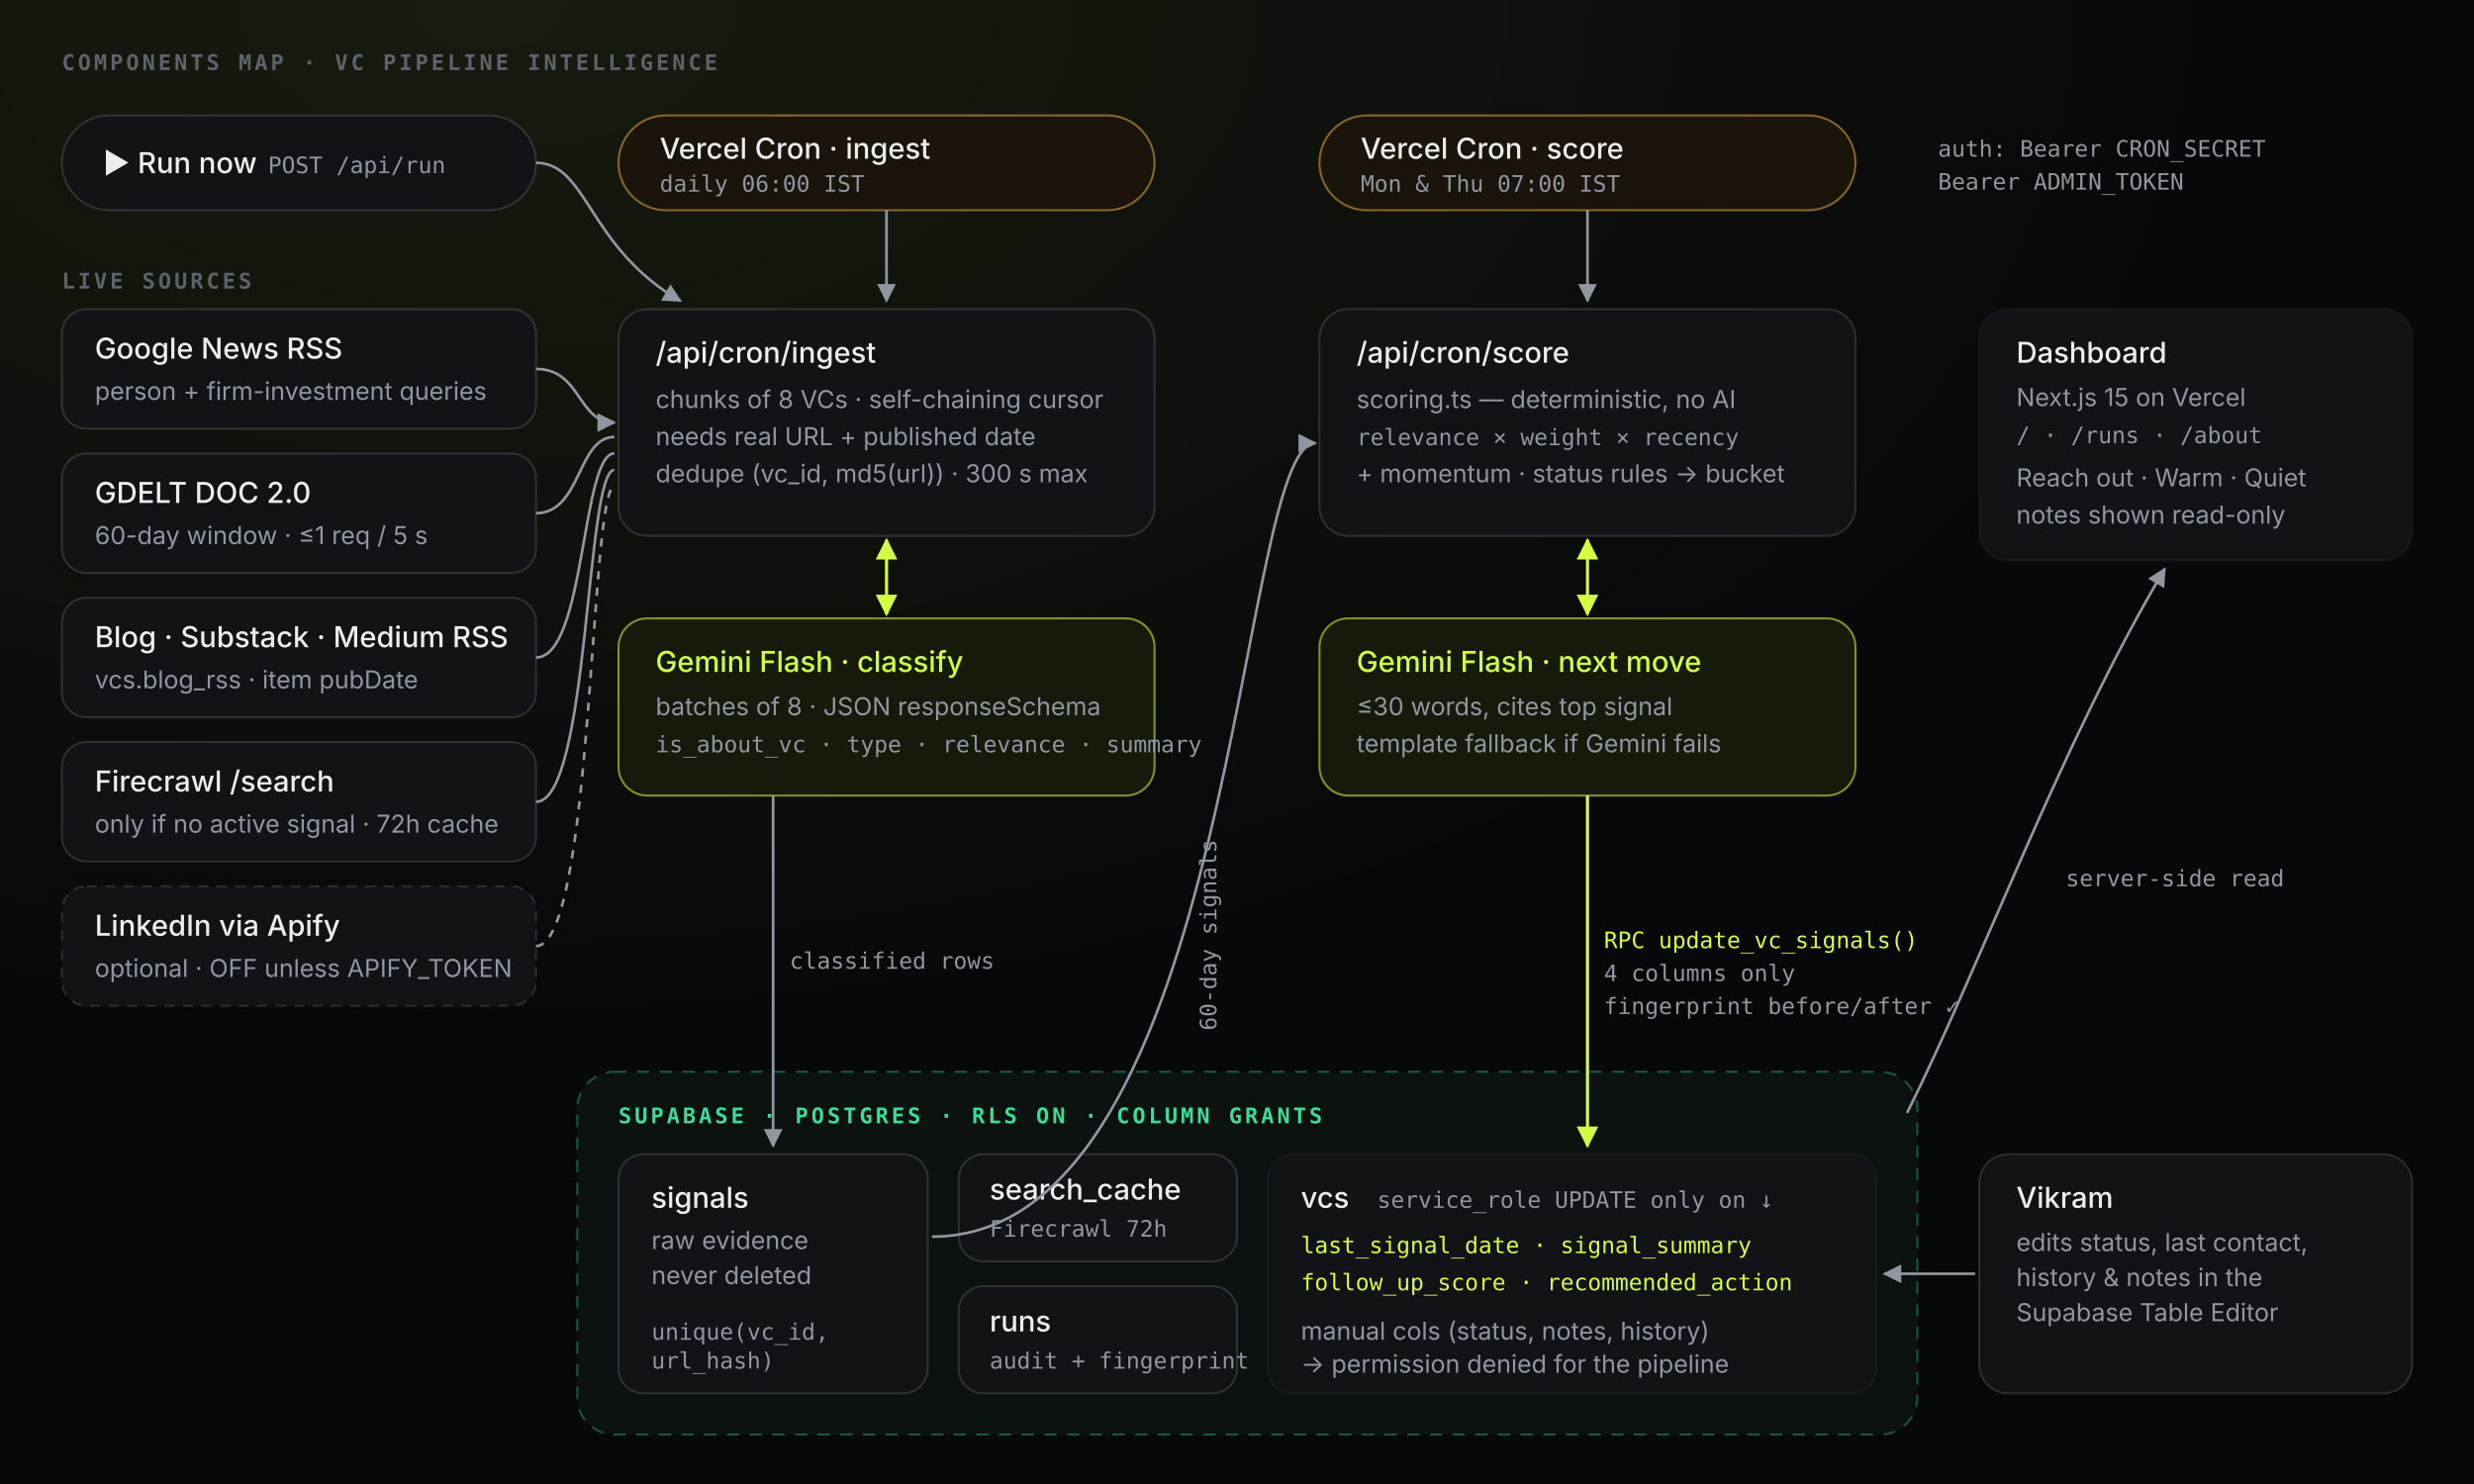
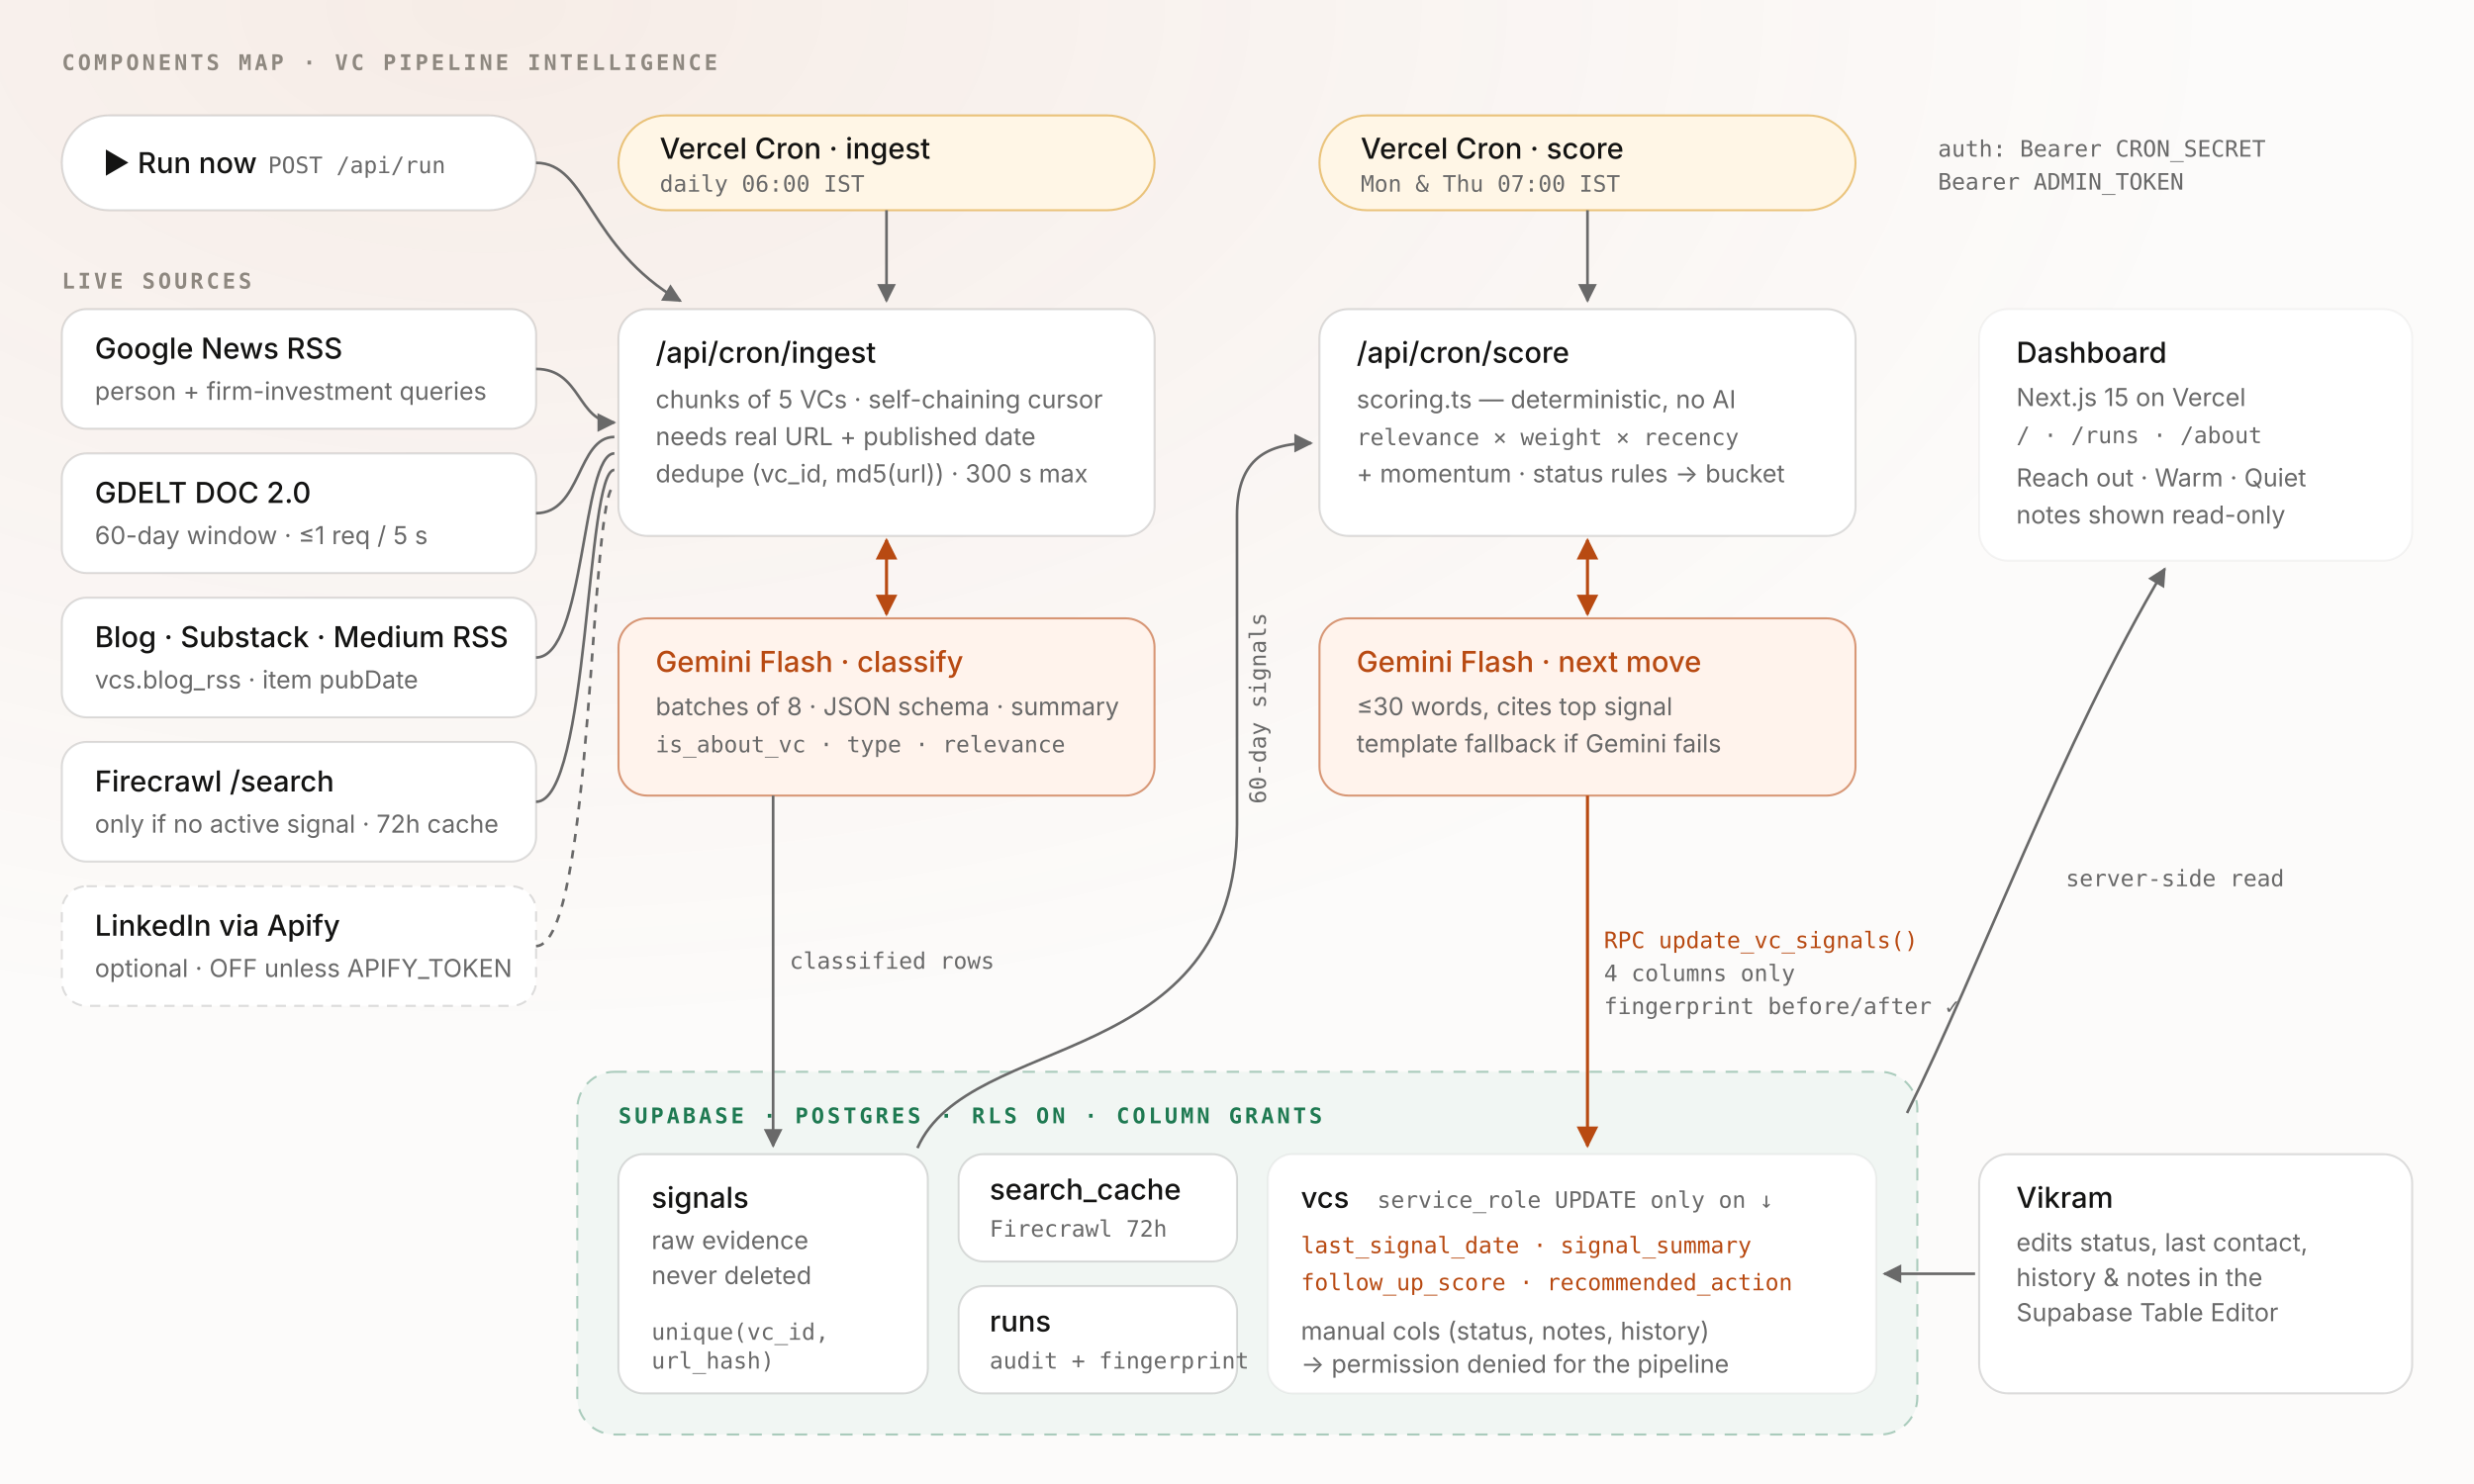
<svg xmlns="http://www.w3.org/2000/svg" viewBox="0 0 1200 720" width="1200" height="720" role="img" aria-labelledby="t d">
  <defs>
    <marker id="a" viewBox="0 0 10 10" refX="9" refY="5" markerWidth="7" markerHeight="7" orient="auto-start-reverse">
-       <path d="M0 0 10 5 0 10z" fill="#9097a1" />
+       <path d="M0 0 10 5 0 10z" fill="#696969" />
    </marker>
    <marker id="al" viewBox="0 0 10 10" refX="9" refY="5" markerWidth="7" markerHeight="7" orient="auto-start-reverse">
-       <path d="M0 0 10 5 0 10z" fill="#d4ff3f" />
+       <path d="M0 0 10 5 0 10z" fill="#B84A12" />
    </marker>
    <radialGradient id="glow" cx="20%" cy="0%" r="70%">
-       <stop offset="0" stop-color="#d4ff3f" stop-opacity="0.08" />
-       <stop offset="1" stop-color="#d4ff3f" stop-opacity="0" />
+       <stop offset="0" stop-color="#B84A12" stop-opacity="0.08" />
+       <stop offset="1" stop-color="#B84A12" stop-opacity="0" />
    </radialGradient>
    <style>
-       .t{font:500 14px Inter,ui-sans-serif,system-ui,-apple-system,"Segoe UI",sans-serif;fill:#ecedee}
-       .tl{font:500 14px Inter,ui-sans-serif,system-ui,-apple-system,"Segoe UI",sans-serif;fill:#d4ff3f}
-       .s{font:12px Inter,ui-sans-serif,system-ui,-apple-system,"Segoe UI",sans-serif;fill:#9097a1}
-       .m{font:11px ui-monospace,SFMono-Regular,Menlo,Consolas,monospace;fill:#9097a1}
-       .ml{font:11px ui-monospace,SFMono-Regular,Menlo,Consolas,monospace;fill:#d4ff3f}
-       .k{font:600 10.5px ui-monospace,SFMono-Regular,Menlo,Consolas,monospace;letter-spacing:.14em;fill:#5d636c}
-       .kg{font:600 10.5px ui-monospace,SFMono-Regular,Menlo,Consolas,monospace;letter-spacing:.14em;fill:#3ddc97}
-       .box{fill:#111317;stroke:rgba(255,255,255,.13)}
-       .ai{fill:#151a0b;stroke:#d4ff3f;stroke-opacity:.55}
-       .cron{fill:#1a140a;stroke:#ffb547;stroke-opacity:.5}
-       .ln{fill:none;stroke:#9097a1;stroke-width:1.3}
-       .lnl{fill:none;stroke:#d4ff3f;stroke-width:1.5}
+       .t{font:500 14px Inter,ui-sans-serif,system-ui,-apple-system,"Segoe UI",sans-serif;fill:#141413}
+       .tl{font:500 14px Inter,ui-sans-serif,system-ui,-apple-system,"Segoe UI",sans-serif;fill:#B84A12}
+       .s{font:12px Inter,ui-sans-serif,system-ui,-apple-system,"Segoe UI",sans-serif;fill:#696969}
+       .m{font:11px ui-monospace,SFMono-Regular,Menlo,Consolas,monospace;fill:#696969}
+       .ml{font:11px ui-monospace,SFMono-Regular,Menlo,Consolas,monospace;fill:#B84A12}
+       .k{font:600 10.5px ui-monospace,SFMono-Regular,Menlo,Consolas,monospace;letter-spacing:.14em;fill:#8E8880}
+       .kg{font:600 10.5px ui-monospace,SFMono-Regular,Menlo,Consolas,monospace;letter-spacing:.14em;fill:#1F7A52}
+       .box{fill:#FFFFFF;stroke:rgba(20,20,19,.14)}
+       .ai{fill:#FFF3EC;stroke:#B84A12;stroke-opacity:.55}
+       .cron{fill:#FFF6E6;stroke:#D9930D;stroke-opacity:.5}
+       .ln{fill:none;stroke:#696969;stroke-width:1.3}
+       .lnl{fill:none;stroke:#B84A12;stroke-width:1.5}
    </style>
  </defs>
-   <rect width="1200" height="720" fill="#07080a" />
+   <rect width="1200" height="720" fill="#FCFBFA" />
  <rect width="1200" height="720" fill="url(#glow)" />
  <text x="30" y="34" class="k">COMPONENTS MAP · VC PIPELINE INTELLIGENCE</text>
  <rect x="30" y="56" width="230" height="46" rx="23" class="box" />
  <text x="50" y="84" class="t">▶ Run now</text>
  <text x="130" y="84" class="m">POST /api/run</text>
  <rect x="300" y="56" width="260" height="46" rx="23" class="cron" />
  <text x="320" y="77" class="t">Vercel Cron · ingest</text>
  <text x="320" y="93" class="m">daily 06:00 IST</text>
  <rect x="640" y="56" width="260" height="46" rx="23" class="cron" />
  <text x="660" y="77" class="t">Vercel Cron · score</text>
  <text x="660" y="93" class="m">Mon &amp; Thu 07:00 IST</text>
  <path d="M430 102 V146" class="ln" marker-end="url(#a)" />
  <path d="M770 102 V146" class="ln" marker-end="url(#a)" />
  <path d="M260 79 C285 79 285 120 330 146" class="ln" marker-end="url(#a)" />
  <text x="940" y="76" class="m">auth: Bearer CRON_SECRET</text>
  <text x="940" y="92" class="m">      Bearer ADMIN_TOKEN</text>
  <text x="30" y="140" class="k">LIVE SOURCES</text>
  <rect x="30" y="150" width="230" height="58" rx="12" class="box" />
  <text x="46" y="174" class="t">Google News RSS</text>
  <text x="46" y="194" class="s">person + firm-investment queries</text>
  <rect x="30" y="220" width="230" height="58" rx="12" class="box" />
  <text x="46" y="244" class="t">GDELT DOC 2.0</text>
  <text x="46" y="264" class="s">60-day window · ≤1 req / 5 s</text>
  <rect x="30" y="290" width="230" height="58" rx="12" class="box" />
  <text x="46" y="314" class="t">Blog · Substack · Medium RSS</text>
  <text x="46" y="334" class="s">vcs.blog_rss · item pubDate</text>
  <rect x="30" y="360" width="230" height="58" rx="12" class="box" />
  <text x="46" y="384" class="t">Firecrawl /search</text>
  <text x="46" y="404" class="s">only if no active signal · 72h cache</text>
  <rect x="30" y="430" width="230" height="58" rx="12" class="box" stroke-dasharray="5 4" />
  <text x="46" y="454" class="t">LinkedIn via Apify</text>
  <text x="46" y="474" class="s">optional · OFF unless APIFY_TOKEN</text>
  <path d="M260 179 C282 179 280 205 298 205" class="ln" marker-end="url(#a)" />
  <path d="M260 249 C282 249 280 212 298 212" class="ln" />
  <path d="M260 319 C284 319 282 220 298 220" class="ln" />
  <path d="M260 389 C286 389 284 228 298 228" class="ln" />
  <path d="M260 459 C288 459 286 236 298 236" class="ln" stroke-dasharray="4 4" />
  <rect x="300" y="150" width="260" height="110" rx="14" class="box" />
  <text x="318" y="176" class="t">/api/cron/ingest</text>
-   <text x="318" y="198" class="s">chunks of 8 VCs · self-chaining cursor</text>
+   <text x="318" y="198" class="s">chunks of 5 VCs · self-chaining cursor</text>
  <text x="318" y="216" class="s">needs real URL + published date</text>
  <text x="318" y="234" class="s">dedupe (vc_id, md5(url)) · 300 s max</text>
  <rect x="300" y="300" width="260" height="86" rx="14" class="ai" />
  <text x="318" y="326" class="tl">Gemini Flash · classify</text>
-   <text x="318" y="347" class="s">batches of 8 · JSON responseSchema</text>
-   <text x="318" y="365" class="m">is_about_vc · type · relevance · summary</text>
+   <text x="318" y="347" class="s">batches of 8 · JSON schema · summary</text>
+   <text x="318" y="365" class="m">is_about_vc · type · relevance</text>
  <path d="M430 262 V298" class="lnl" marker-end="url(#al)" marker-start="url(#al)" />
  <rect x="640" y="150" width="260" height="110" rx="14" class="box" />
  <text x="658" y="176" class="t">/api/cron/score</text>
  <text x="658" y="198" class="s">scoring.ts — deterministic, no AI</text>
  <text x="658" y="216" class="m">relevance × weight × recency</text>
  <text x="658" y="234" class="s">+ momentum · status rules → bucket</text>
  <rect x="640" y="300" width="260" height="86" rx="14" class="ai" />
  <text x="658" y="326" class="tl">Gemini Flash · next move</text>
  <text x="658" y="347" class="s">≤30 words, cites top signal</text>
  <text x="658" y="365" class="s">template fallback if Gemini fails</text>
  <path d="M770 262 V298" class="lnl" marker-end="url(#al)" marker-start="url(#al)" />
-   <rect x="280" y="520" width="650" height="176" rx="18" fill="#0b120f" stroke="#3ddc97" stroke-opacity=".35" stroke-dasharray="6 5" />
+   <rect x="280" y="520" width="650" height="176" rx="18" fill="#F1F6F3" stroke="#1F7A52" stroke-opacity=".35" stroke-dasharray="6 5" />
  <text x="300" y="545" class="kg">SUPABASE · POSTGRES · RLS ON · COLUMN GRANTS</text>
  <rect x="300" y="560" width="150" height="116" rx="12" class="box" />
  <text x="316" y="586" class="t">signals</text>
  <text x="316" y="606" class="s">raw evidence</text>
  <text x="316" y="623" class="s">never deleted</text>
  <text x="316" y="650" class="m">unique(vc_id,</text>
  <text x="316" y="664" class="m">  url_hash)</text>
  <rect x="465" y="560" width="135" height="52" rx="12" class="box" />
  <text x="480" y="582" class="t">search_cache</text>
  <text x="480" y="600" class="m">Firecrawl 72h</text>
  <rect x="465" y="624" width="135" height="52" rx="12" class="box" />
  <text x="480" y="646" class="t">runs</text>
  <text x="480" y="664" class="m">audit + fingerprint</text>
-   <rect x="615" y="560" width="295" height="116" rx="12" class="box" stroke="#d4ff3f" stroke-opacity=".35" />
+   <rect x="615" y="560" width="295" height="116" rx="12" class="box" stroke="#B84A12" stroke-opacity=".35" />
  <text x="631" y="586" class="t">vcs</text>
  <text x="668" y="586" class="m">service_role UPDATE only on ↓</text>
  <text x="631" y="608" class="ml">last_signal_date · signal_summary</text>
  <text x="631" y="626" class="ml">follow_up_score · recommended_action</text>
  <text x="631" y="650" class="s">manual cols (status, notes, history)</text>
  <text x="631" y="666" class="s">→ permission denied for the pipeline</text>
  <path d="M375 386 V556" class="ln" marker-end="url(#a)" />
  <text x="383" y="470" class="m">classified rows</text>
-   <path d="M452 600 C 600 600, 600 215, 638 215" class="ln" marker-end="url(#a)" />
-   <text x="590" y="500" class="m" transform="rotate(-90 590 500)">60-day signals</text>
+   <path d="M445 557 C 470 500, 600 520, 600 400 L 600 250 C 600 225, 612 215, 636 215" class="ln" marker-end="url(#a)" />
+   <text x="614" y="390" class="m" transform="rotate(-90 614 390)">60-day signals</text>
  <path d="M770 386 V556" class="lnl" marker-end="url(#al)" />
  <text x="778" y="460" class="ml">RPC update_vc_signals()</text>
  <text x="778" y="476" class="m">4 columns only</text>
  <text x="778" y="492" class="m">fingerprint before/after ✓</text>
-   <rect x="960" y="150" width="210" height="122" rx="14" class="box" stroke="#d4ff3f" stroke-opacity=".3" />
+   <rect x="960" y="150" width="210" height="122" rx="14" class="box" stroke="#B84A12" stroke-opacity=".3" />
  <text x="978" y="176" class="t">Dashboard</text>
  <text x="978" y="197" class="s">Next.js 15 on Vercel</text>
  <text x="978" y="215" class="m">/  ·  /runs  ·  /about</text>
  <text x="978" y="236" class="s">Reach out · Warm · Quiet</text>
  <text x="978" y="254" class="s">notes shown read-only</text>
  <path d="M925 540 C 960 470, 1000 360, 1050 276" class="ln" marker-end="url(#a)" />
  <text x="1002" y="430" class="m">server-side read</text>
  <rect x="960" y="560" width="210" height="116" rx="14" class="box" />
  <text x="978" y="586" class="t">Vikram</text>
  <text x="978" y="607" class="s">edits status, last contact,</text>
  <text x="978" y="624" class="s">history &amp; notes in the</text>
  <text x="978" y="641" class="s">Supabase Table Editor</text>
  <path d="M958 618 H914" class="ln" marker-end="url(#a)" />
</svg>
